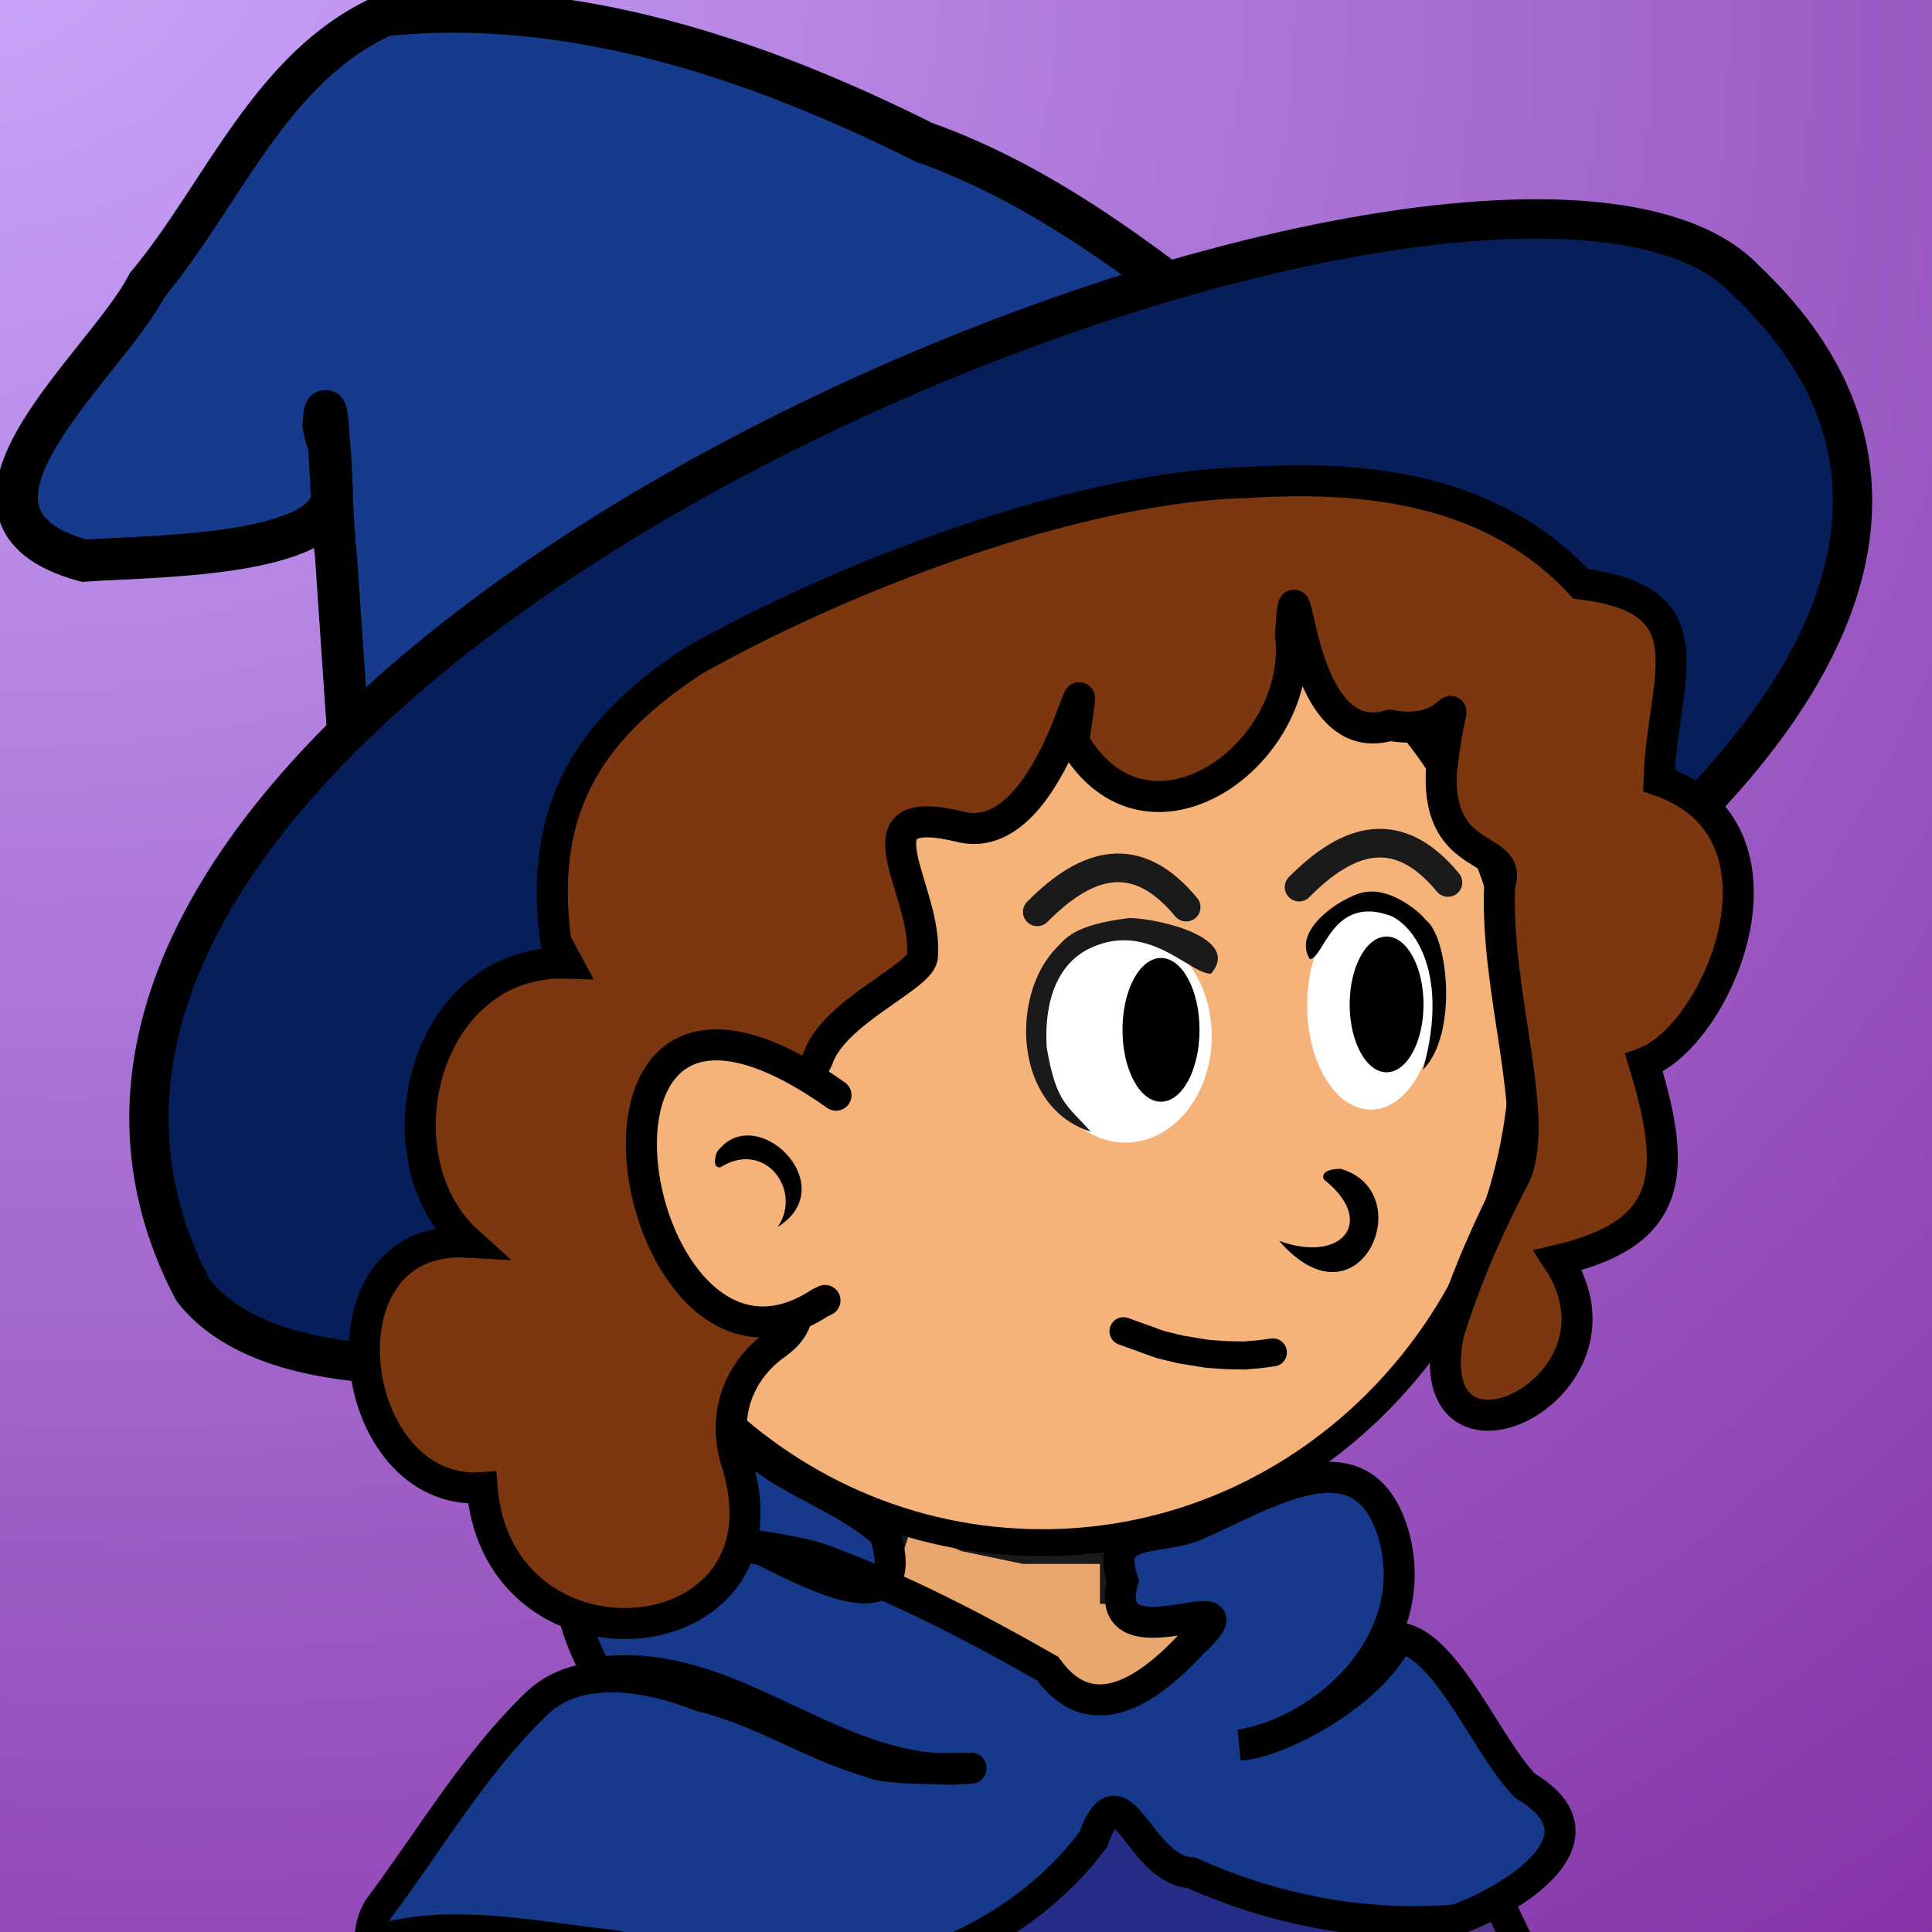
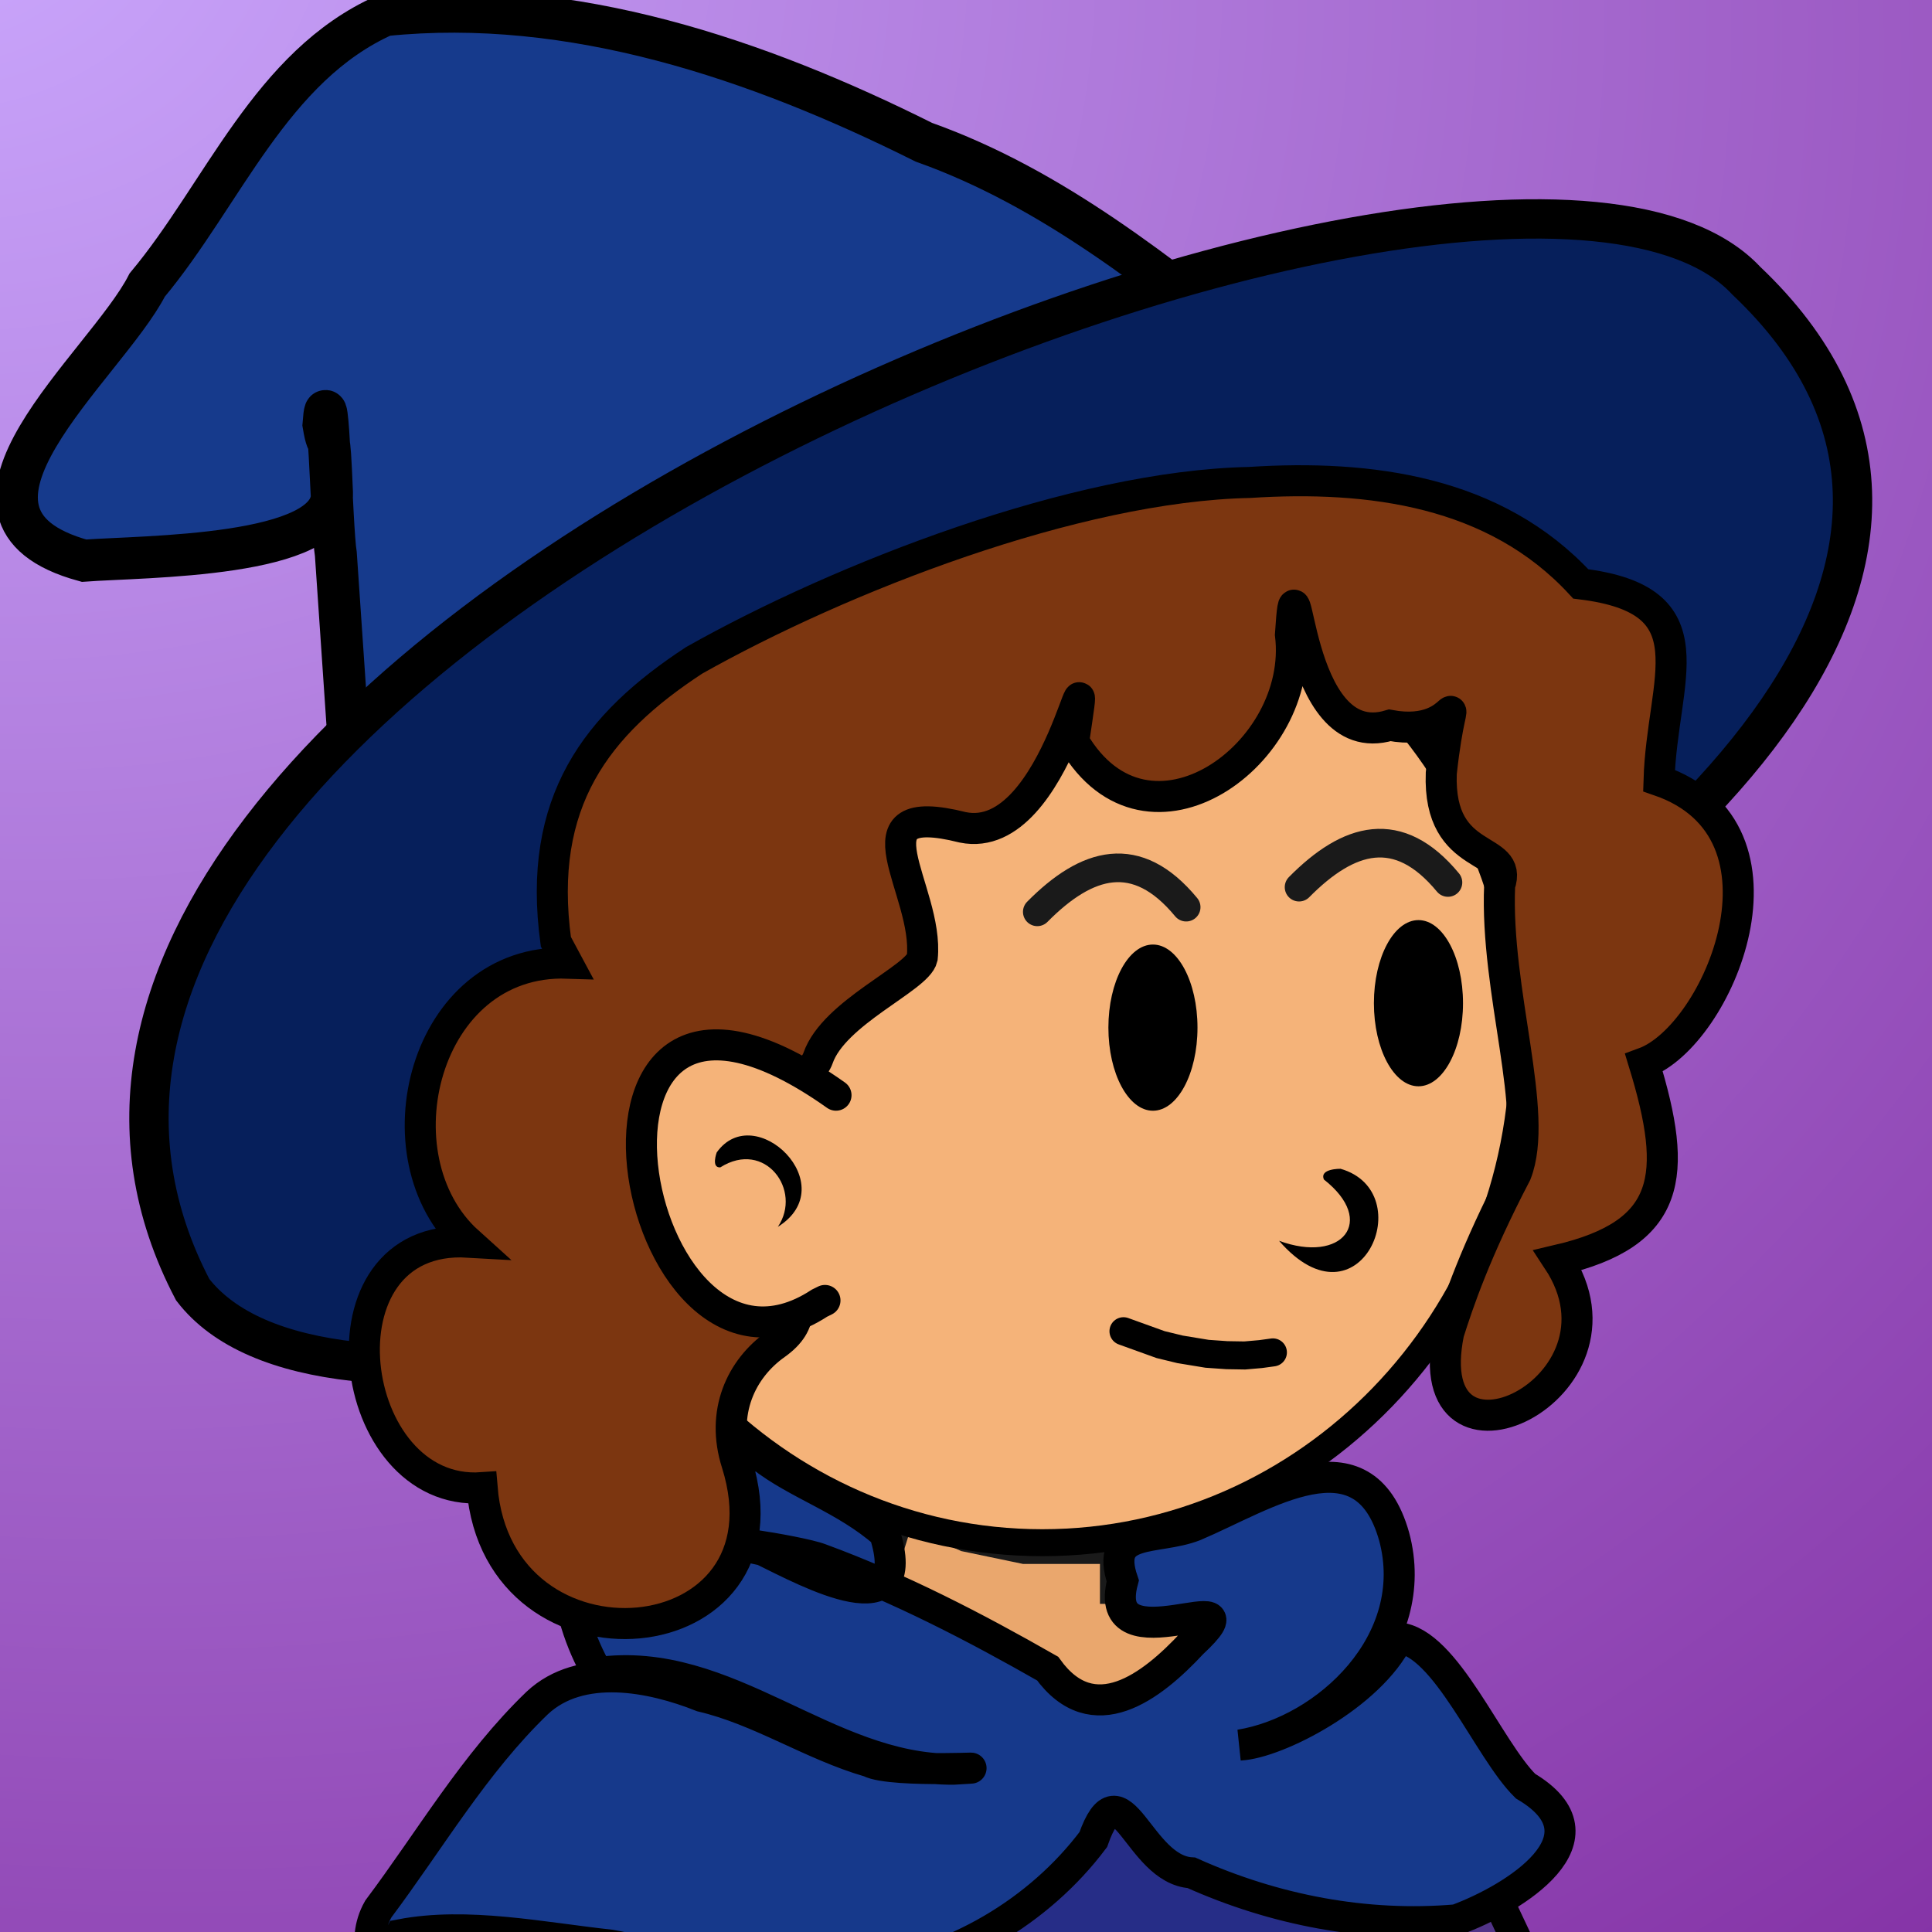
<svg xmlns="http://www.w3.org/2000/svg" xmlns:xlink="http://www.w3.org/1999/xlink" width="200" height="200" viewBox="0 0 52.917 52.917" version="1.1" id="svg1" xml:space="preserve">
  <defs id="defs1">
    <linearGradient id="linearGradient36">
      <stop style="stop-color:#ccaaff;stop-opacity:1;" offset="0" id="stop36" />
      <stop style="stop-color:#660080;stop-opacity:1" offset="1" id="stop37" />
    </linearGradient>
    <radialGradient xlink:href="#linearGradient36" id="radialGradient37" cx="-6.561" cy="17.083" fx="-6.561" fy="17.083" r="30.156" gradientTransform="matrix(-1.143652,3.101163,-3.762627,-1.388133,53.61944,39.51739)" gradientUnits="userSpaceOnUse" />
  </defs>
  <g id="layer1">
    <rect style="opacity:1;fill:url(#radialGradient37);fill-opacity:1;stroke:none;stroke-width:0.629;stroke-dasharray:none" id="rect37" width="60.312" height="57.389" x="-1.449" y="-1.807" />
    <path style="fill:#163a8c;fill-opacity:1;stroke:#000000;stroke-width:1.15;stroke-linecap:round;stroke-dasharray:none" d="M 34.678,9.834 C 31.761,7.538 28.85,5.158 25.304,3.896 20.764,1.626 15.659,-0.112 10.536,0.415 7.414,1.806 6.109,5.319 4.032,7.807 2.899,10.026 -2.232,14.116 2.301,15.357 c 1.643,-0.123 6.866,-0.085 6.792,-1.858 -0.087,-2.084 -0.077,-0.933 -0.233,-1.87 0.124,-1.683 0.221,2.841 0.339,3.551 0.215,3.155 0.43,6.31 0.645,9.465 6.783,-1.474 13.042,-4.498 19.462,-7.033 1.662,-0.332 2.446,-1.835 3.547,-2.969 1.42,-1.268 1.551,-3.053 1.824,-4.808 z" id="path26" />
    <path style="fill:#061f5b;fill-opacity:1;stroke:#000000;stroke-width:1.078;stroke-linecap:round;stroke-dasharray:none" d="M 5.278,35.324 C -3.753,18.077 41.021,0.381 47.829,7.687 63.345,22.386 12.118,44.206 5.278,35.324 Z" id="path25" />
    <path style="fill:#eaa76d;fill-opacity:1;stroke:#1a1a1a;stroke-width:1.107;stroke-dasharray:none" d="m 24.523,41.361 -0.494,1.581 -2.667,0.099 -0.79,0.56 -1.054,1.679 -1.054,1.943 -0.033,3.984 0.428,2.601 0.296,2.535 -1.218,3.392 5.433,2.206 4.939,0.823 4.742,-0.395 2.865,-0.757 1.745,-0.856 0.066,-2.404 -0.033,-1.844 1.021,-4.149 -0.593,-4.445 -0.79,-3.095 -1.712,-2.042 -1.317,-0.132 -2.437,-0.362 H 30.681 v 1.646 l 0.033,-1.646 H 28.08 L 26.499,41.954 25.248,41.394 24.49,40.999 Z" id="path31" />
    <ellipse style="fill:#f5b379;fill-opacity:1;stroke:#000000;stroke-width:0.738;stroke-dasharray:none" id="path1-9" cx="28.549" cy="28.633" rx="13.179" ry="13.621" />
    <path style="fill:#523488;fill-opacity:1;stroke:#000000;stroke-width:0.85;stroke-linecap:round;stroke-dasharray:none" d="m 39.682,49.197 2.808,5.958 0.683,3.567 -4.896,2.657 -2.087,-3.302 -0.038,-2.505 -0.987,-2.239 -1.784,-3.871 1.86,-1.328 h 2.391 z" id="path35-3" />
    <path style="fill:#262d87;fill-opacity:1;stroke:#000000;stroke-width:0.85;stroke-linecap:round;stroke-dasharray:none" d="m 19.124,51.302 0.161,4.24 -1.288,3.489 21.146,-0.912 -0.537,-4.562 -0.268,-3.703 -3.542,-1.449 -3.328,-0.483 -5.313,0.912 -3.489,1.02 z" id="path36" />
    <path style="fill:#523488;fill-opacity:1;stroke:#000000;stroke-width:0.85;stroke-linecap:round;stroke-dasharray:none" d="m 13.476,50.894 -2.808,5.958 -0.683,3.567 4.896,2.657 2.087,-3.302 0.038,-2.505 0.987,-2.239 1.784,-3.871 -1.86,-1.328 h -2.391 z" id="path35" />
    <path style="fill:#16398b;fill-opacity:1;stroke:#000000;stroke-width:0.85;stroke-linecap:round;stroke-dasharray:none" d="m 20.851,39.887 c -1.584,-0.006 -2.84,-0.15 -4.313,0.431 -1.533,1.397 -1.11,3.875 -0.172,5.496 3.558,-0.503 6.26,2.671 9.75,2.644 1.722,-0.104 -1.674,0.128 -2.307,-0.206 -1.581,-0.458 -2.992,-1.414 -4.589,-1.788 -1.382,-0.551 -3.319,-0.932 -4.506,0.18 -1.721,1.656 -2.931,3.748 -4.352,5.643 -0.521,0.912 -0.077,2.079 0.611,0.703 1.821,-0.349 3.853,0.08 5.752,0.287 2.274,0.396 4.581,1.702 6.914,0.791 2.468,-0.329 4.817,-1.701 6.306,-3.683 0.758,-2.144 1.23,0.832 2.689,0.911 2.27,1.02 4.769,1.504 7.257,1.288 1.583,-0.582 4.277,-2.251 1.893,-3.662 -1.021,-1.004 -2.185,-3.95 -3.485,-4.061 -0.762,1.572 -3.322,2.886 -4.337,2.935 2.367,-0.384 5,-2.827 4.223,-5.711 -0.837,-2.967 -3.538,-1.112 -5.472,-0.294 -1.058,0.409 -2.466,0.028 -1.961,1.509 -0.662,2.474 3.907,-0.168 1.902,1.705 -1.112,1.197 -2.711,2.429 -3.96,0.697 -1.989,-1.136 -4.064,-2.212 -6.221,-3.003 -0.595,-0.232 -3.737,-0.687 -1.579,-0.241 1.223,0.599 4.192,2.223 3.335,-0.462 -1.09,-0.955 -2.392,-1.336 -3.379,-2.11 z" id="path34" />
-     <g id="g3-1-7" style="fill:#ffffff" transform="matrix(-0.2450743,0,0,0.2450743,-19.7994,10.88321)">
-       <ellipse style="fill:#ffffff;stroke:none;stroke-width:1.797;stroke-dasharray:none" id="path2-3-3" cx="-233.996" cy="67.954" rx="7.116" ry="11.648" />
-       <ellipse style="fill:#000000;stroke:none;stroke-width:1.104;stroke-dasharray:none" id="path2-0-8-7" cx="-235.756" cy="67.847" rx="4.127" ry="7.586" />
-       <path style="fill:#000000;stroke:none;stroke-width:1.483;stroke-dasharray:none" d="m -227.173,62.775 c 2.196,-3.468 -4.372,-7.465 -6.494,-7.521 -2.807,-0.29 -5.837,2.292 -6.468,3.158 -2.541,1.909 -3.607,12.804 0.304,16.722 -3.21,-11.665 1.701,-16.603 3.837,-17.265 6.358,-2.17 7.275,4.928 8.821,4.905 z" id="path3-4-5" />
+     <g id="g3-0" style="fill:#ffffff" transform="matrix(0.283371,0,0,0.283371,103.1526,8.81146)">
+       <ellipse style="fill:#000000;stroke:none;stroke-width:1.161;stroke-dasharray:none" id="path2-0-1" cx="-252.58" cy="68.233" rx="4.306" ry="8.032" />
    </g>
-     <g id="g3-0" style="fill:#ffffff" transform="matrix(0.2450743,0,0,0.2450743,94.21511,10.73834)">
-       <ellipse style="fill:#ffffff;stroke:none;stroke-width:2.113;stroke-dasharray:none" id="path2-2" cx="-258.649" cy="71.992" rx="9.638" ry="11.893" />
-       <ellipse style="fill:#000000;stroke:none;stroke-width:1.161;stroke-dasharray:none" id="path2-0-1" cx="-254.68" cy="71.28" rx="4.306" ry="8.032" />
-       <path style="fill:#1a1a1a;stroke:none;stroke-width:2;stroke-dasharray:none" d="m -249.099,65.008 c 3.478,-3.983 -5.723,-6.164 -9.083,-6.228 -6.388,0.769 -7.194,2.351 -8.194,3.345 -5.154,5.267 -4.828,17.778 3.839,20.536 -2.661,-3.037 -3.852,-3.159 -4.916,-9.411 10e-4,-0.75 -0.76,-8.004 4.455,-10.902 6.748,-3.517 11.45,2.687 13.899,2.66 z" id="path3-8" />
+     <g id="g3-0-7" style="fill:#ffffff" transform="matrix(0.283371,0,0,0.283371,110.425,8.141939)">
+       <ellipse style="fill:#000000;stroke:none;stroke-width:1.161;stroke-dasharray:none" id="path2-0-1-0" cx="-252.58" cy="68.233" rx="4.306" ry="8.032" />
    </g>
    <path style="fill:#000000;fill-opacity:1;stroke:none;stroke-width:0.49;stroke-dasharray:none" d="m 36.715,32.012 c 2.21,0.632 0.527,4.519 -1.682,1.973 1.726,0.636 2.684,-0.537 1.229,-1.678 -0.131,-0.303 0.452,-0.294 0.452,-0.294 z" id="path4-7" />
    <path style="opacity:1;fill:#000000;fill-opacity:1;stroke:#000000;stroke-width:0.768;stroke-linecap:round;stroke-dasharray:none" d="m 30.772,36.462 1.015,0.366 0.534,0.13 0.741,0.122 0.542,0.038 0.489,0.008 0.435,-0.038 0.336,-0.046" id="path9" />
    <path style="fill:#7c3610;fill-opacity:1;stroke:#000000;stroke-width:0.85;stroke-linecap:round;stroke-dasharray:none" d="m 15.54,26.38 c -3.949,-0.133 -5.277,5.334 -2.715,7.641 -4.294,-0.251 -3.369,6.991 0.379,6.727 0.442,5.421 8.653,4.678 6.979,-0.668 -0.447,-1.395 0.116,-2.588 1.062,-3.258 1.629,-1.154 -0.457,-2.57 -1.92,-4.62 -0.446,-2.129 2.721,-2.18 3.081,-3.221 0.434,-1.253 2.727,-2.186 2.854,-2.747 0.194,-1.861 -2.049,-4.367 1.111,-3.573 2.659,0.543 3.61,-6.223 3.037,-2.35 2.025,3.448 6.337,0.332 5.937,-2.931 0.198,-2.972 0.035,3.295 2.721,2.486 2.133,0.398 1.747,-1.791 1.41,1.313 -0.094,2.537 2.004,1.917 1.599,3.066 -0.127,2.912 1.1,6.242 0.45,7.898 -1.117,2.14 -1.587,3.545 -1.848,4.368 -0.898,4.443 5.317,1.526 2.994,-1.995 3.113,-0.727 3.306,-2.306 2.357,-5.402 2.041,-0.747 4.411,-6.361 0.412,-7.735 0.082,-2.8 1.475,-4.946 -2.143,-5.386 -2.348,-2.546 -5.774,-2.991 -9.07,-2.779 -4.77,0.098 -11.198,2.609 -15.215,4.873 -2.671,1.748 -4.313,3.867 -3.787,7.706 z" id="path27" />
    <path style="fill:none;fill-opacity:1;stroke:#1a1a1a;stroke-width:0.784;stroke-linecap:round;stroke-dasharray:none" d="m 35.581,24.299 c 1.359,-1.374 2.719,-1.774 4.078,-0.128" id="path28" />
    <path style="fill:none;fill-opacity:1;stroke:#1a1a1a;stroke-width:0.784;stroke-linecap:round;stroke-dasharray:none" d="m 28.411,24.975 c 1.359,-1.374 2.719,-1.774 4.078,-0.128" id="path28-0" />
    <path style="fill:#f5b379;fill-opacity:1;stroke:#000000;stroke-width:0.85;stroke-linecap:round;stroke-dasharray:none" d="m 22.898,29.997 c -8.283,-5.87 -5.699,9.122 -0.452,5.696 l 0.15,-0.074" id="path29-3" />
    <path style="fill:#000000;fill-opacity:1;stroke:none;stroke-width:0.383;stroke-dasharray:none" d="m 19.631,31.564 c 1.044,-1.463 3.489,0.901 1.674,2.039 0.679,-1.001 -0.354,-2.402 -1.576,-1.629 -0.258,0.017 -0.098,-0.41 -0.098,-0.41 z" id="path4-7-1" />
  </g>
</svg>
